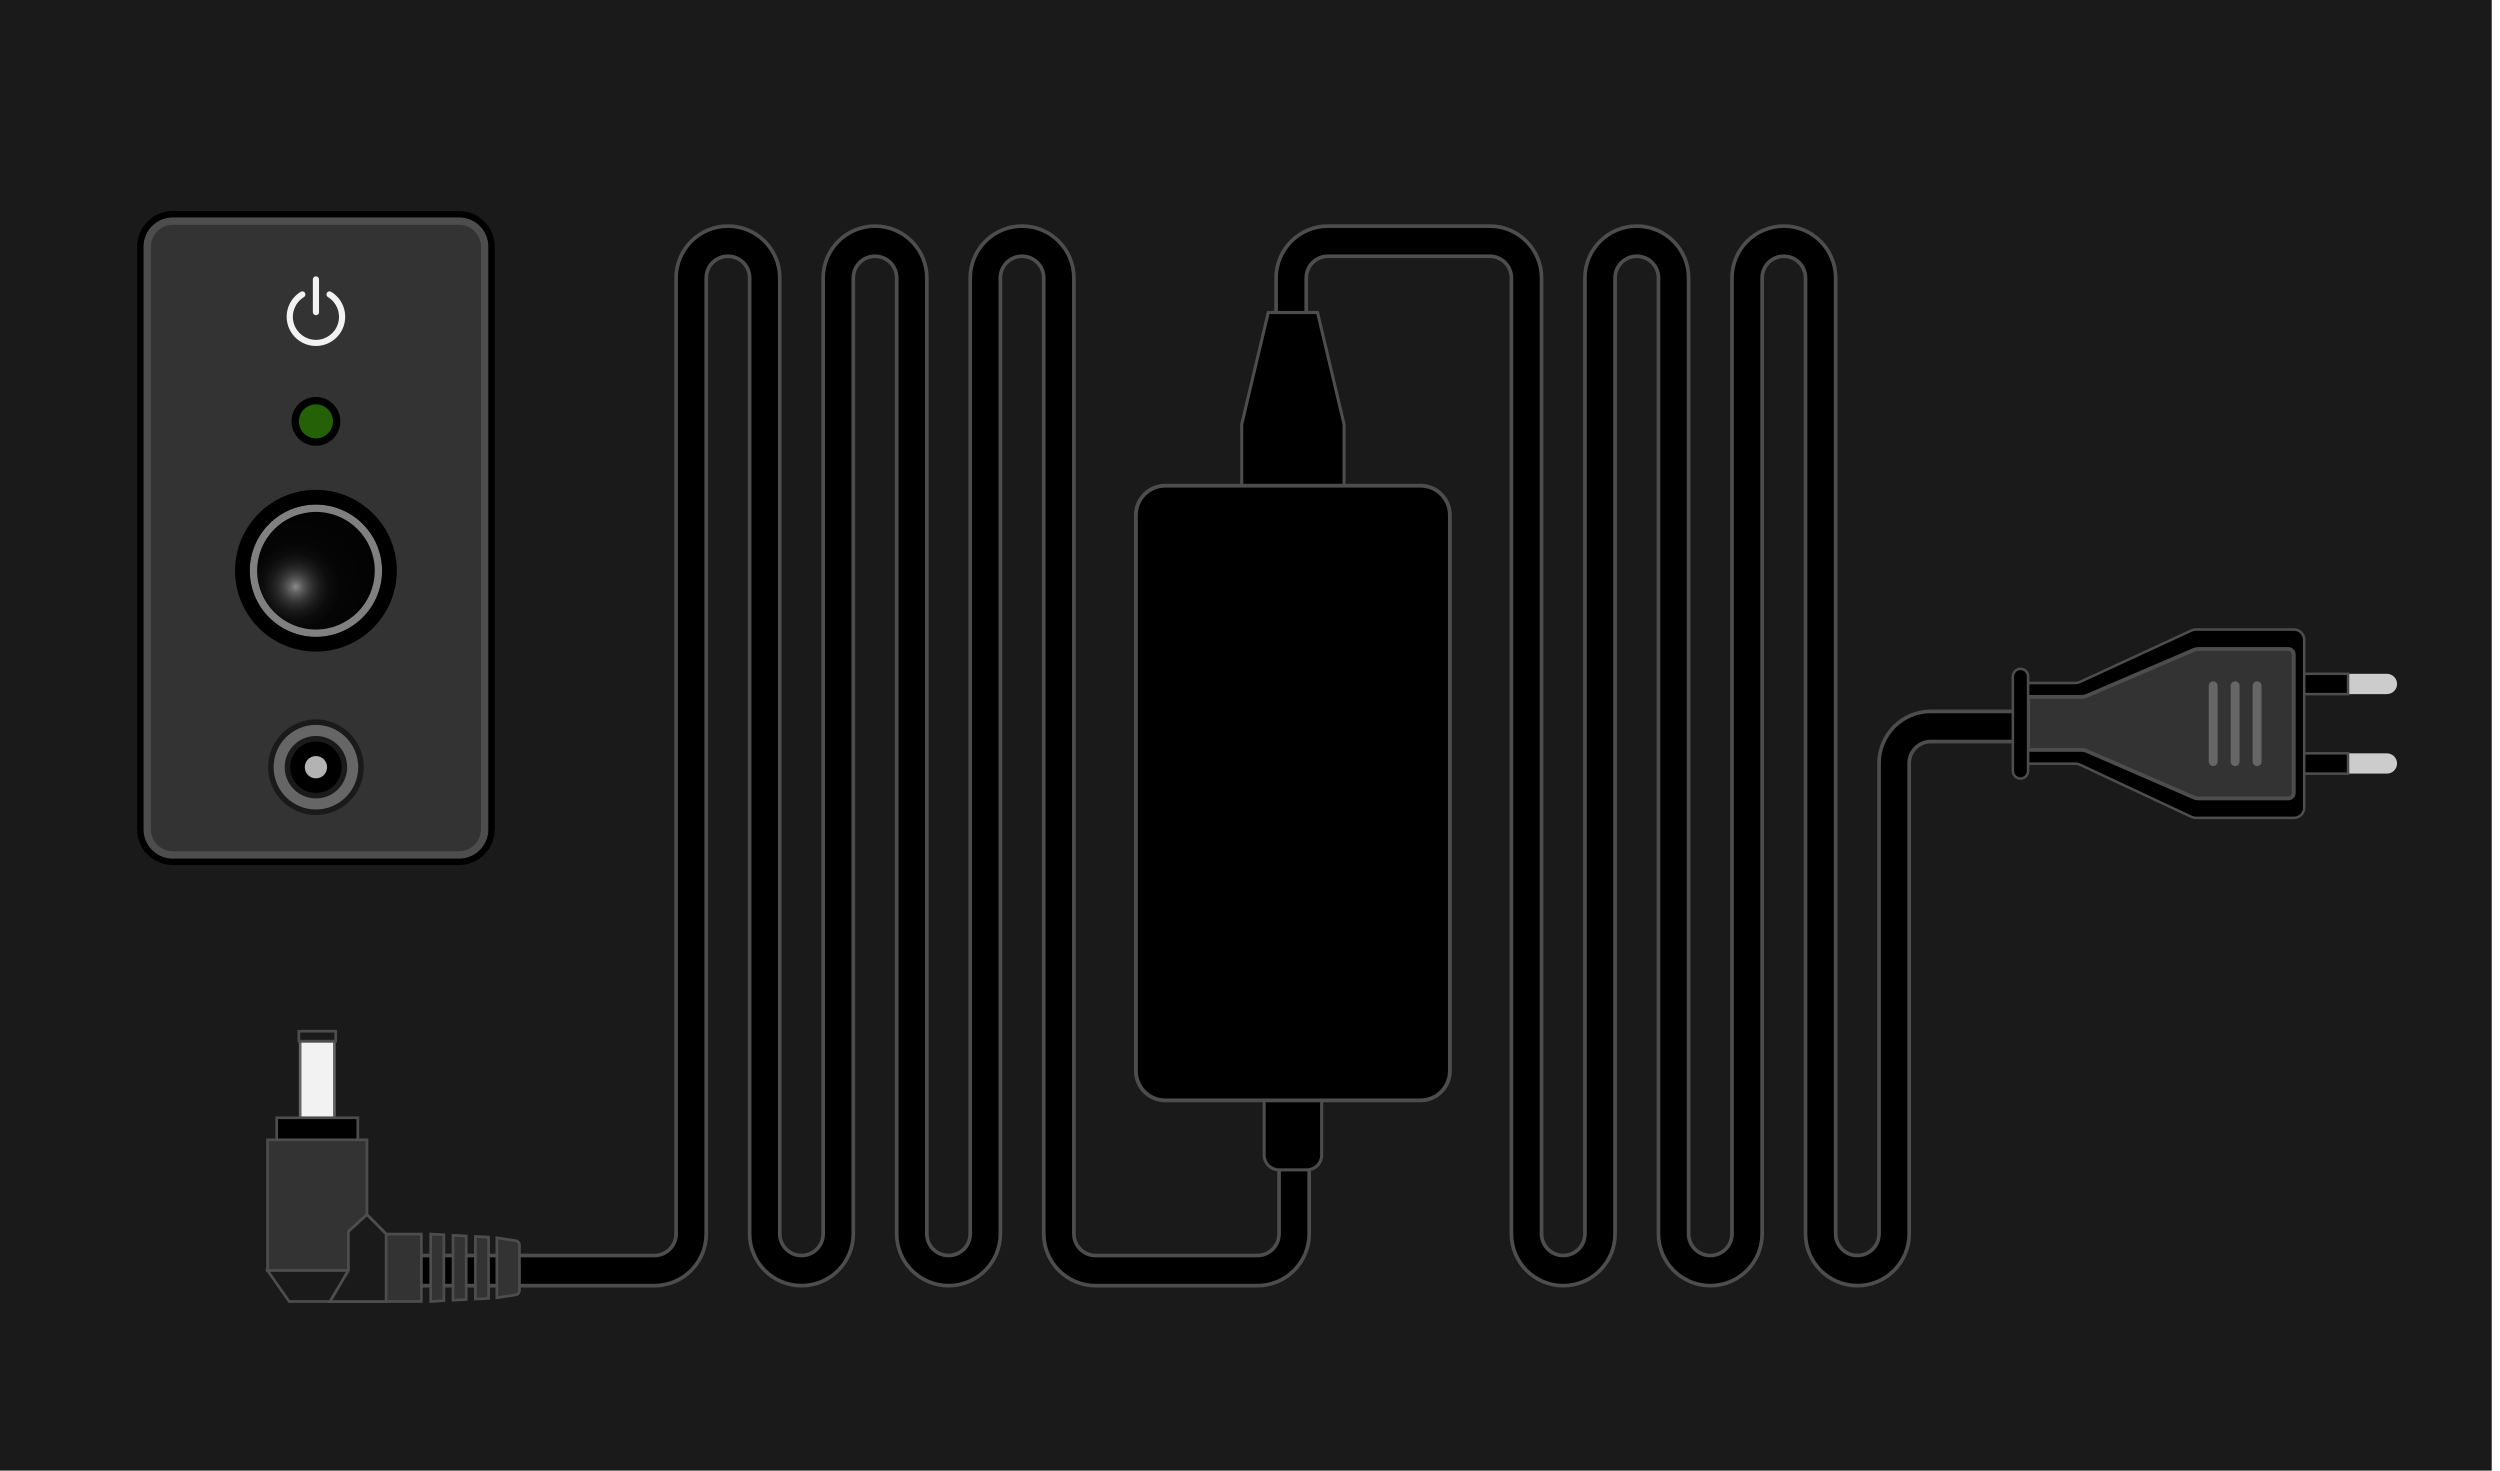
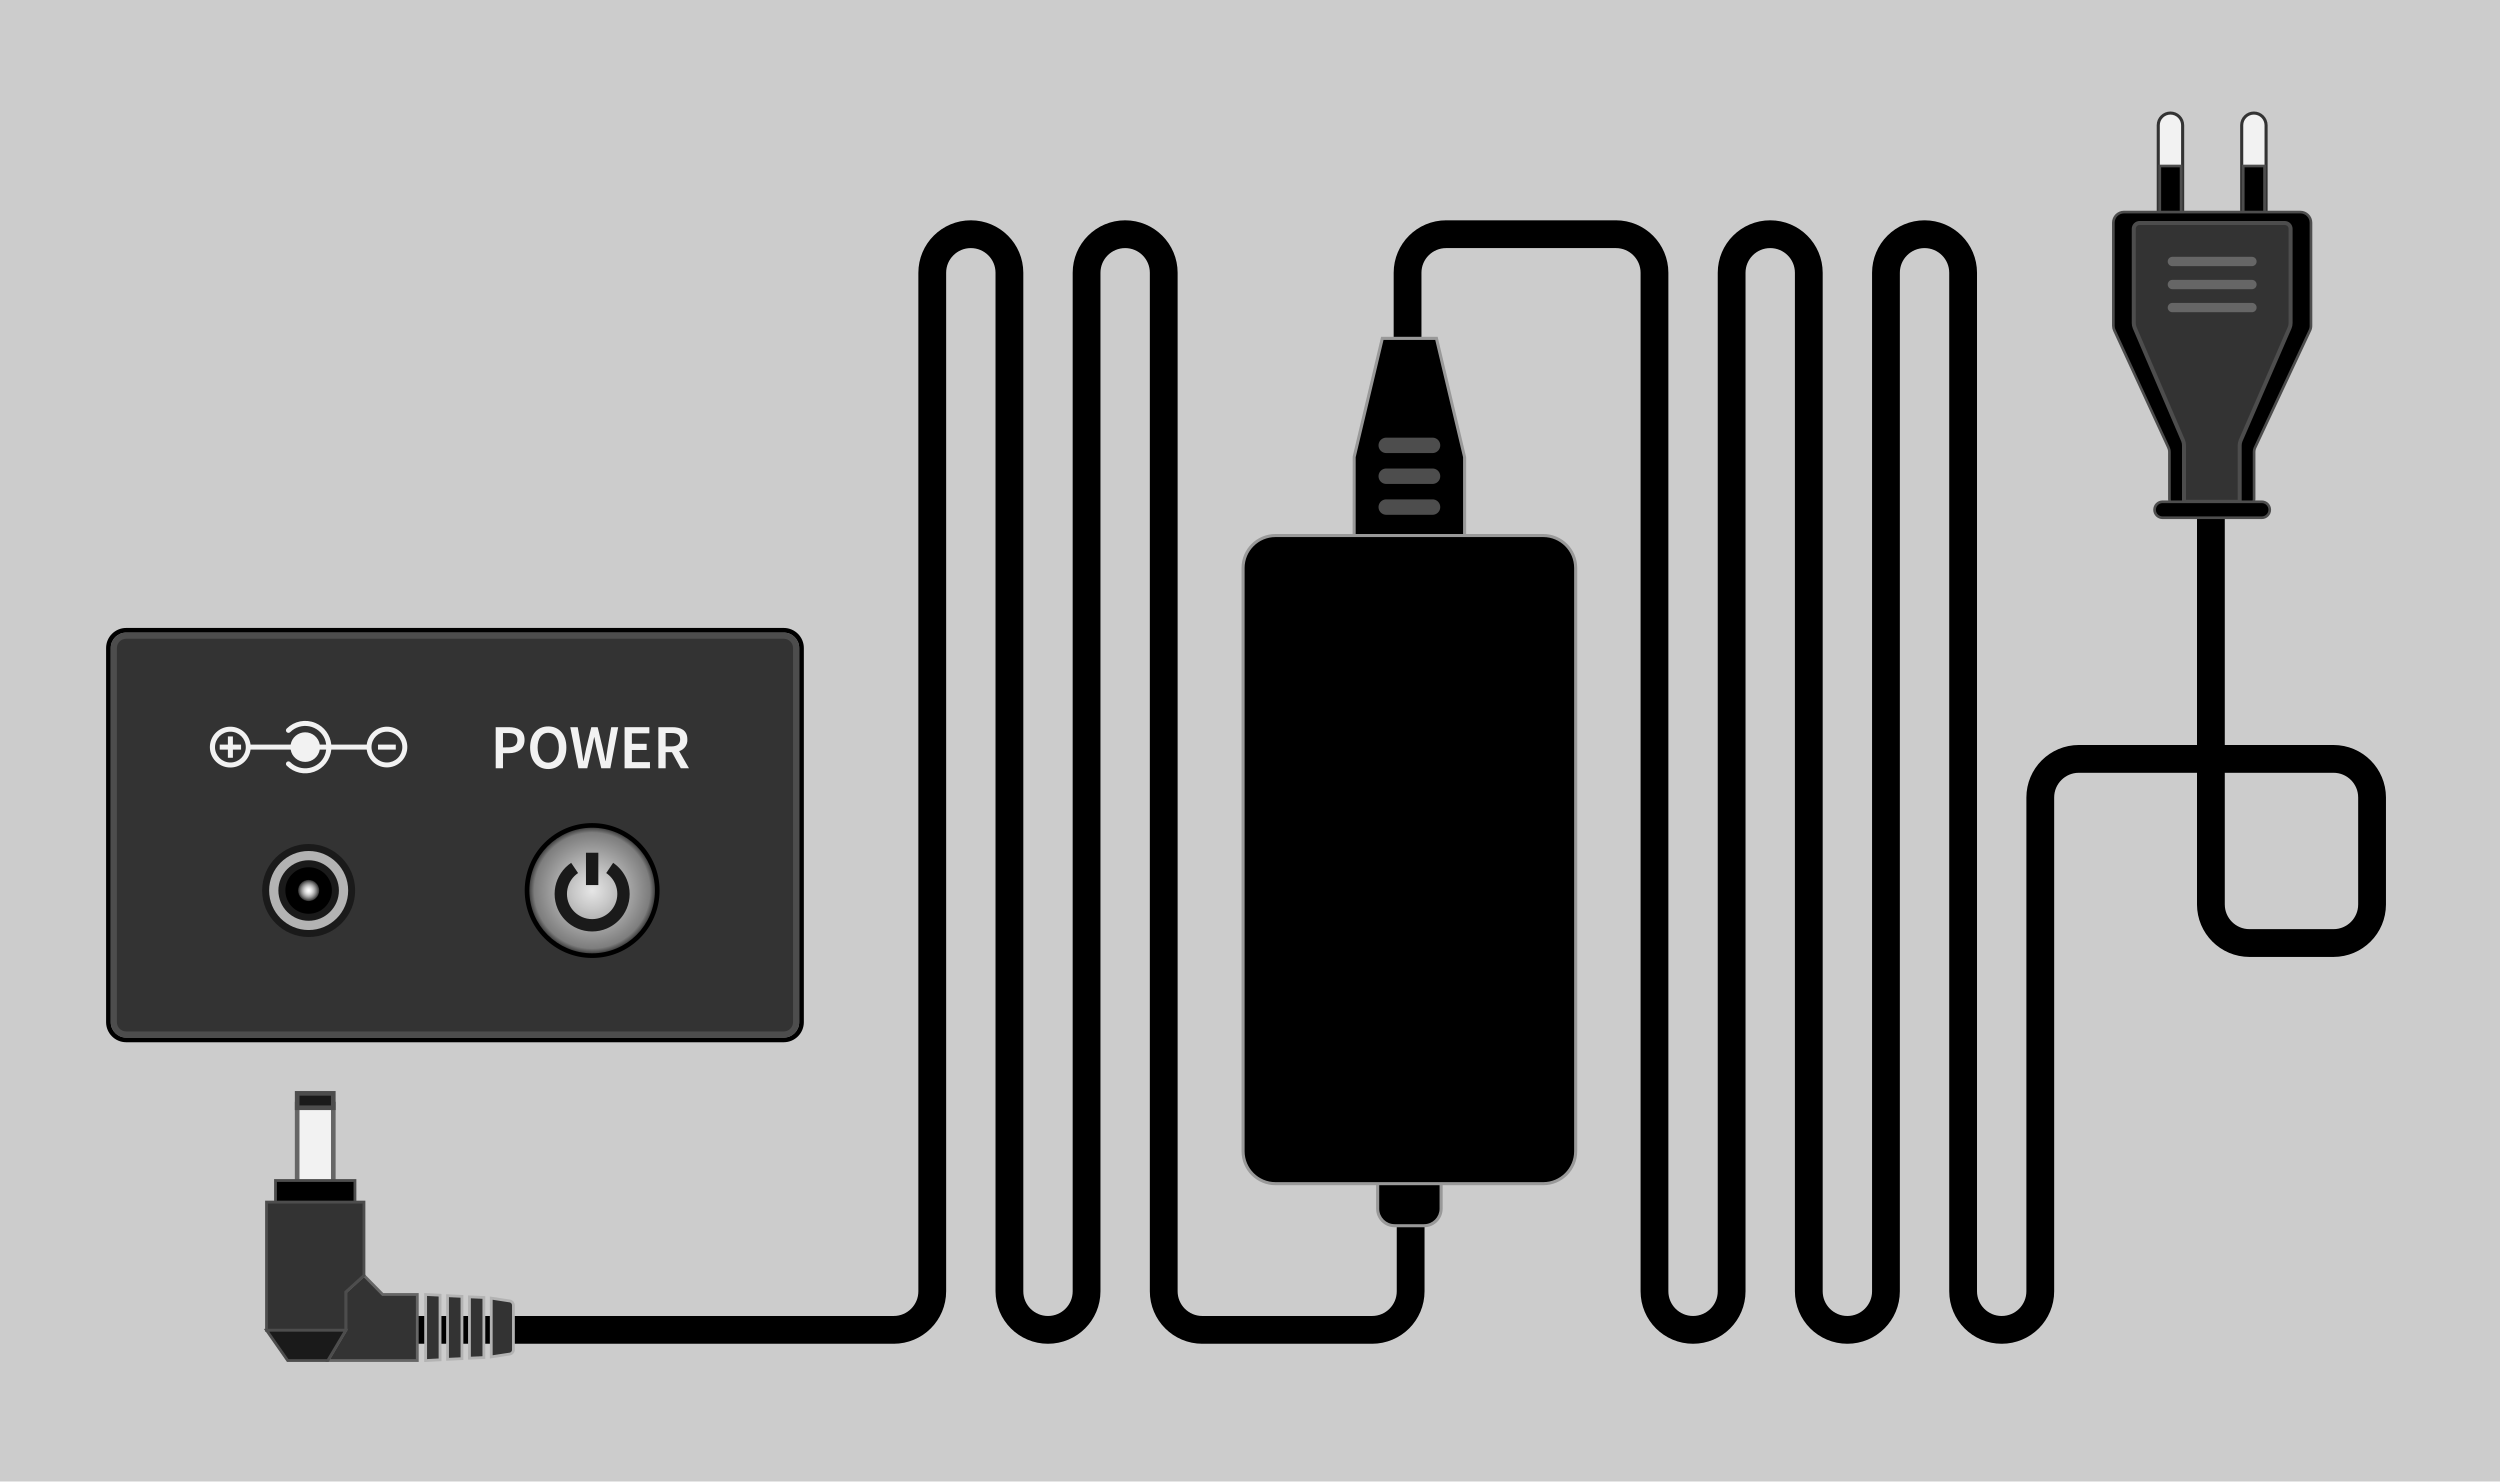
- <svg xmlns="http://www.w3.org/2000/svg" viewBox="0 0 170 100">
+ <svg xmlns="http://www.w3.org/2000/svg" viewBox="0 0 162 96">
  <defs>
-     <radialGradient id="a" cx="20.107" cy="39.902" r="4.765" gradientTransform="translate(0 0.00119)" gradientUnits="userSpaceOnUse">
-       <stop offset="0" stop-color="#8c8c8c" />
-       <stop offset="0.023" stop-color="#7f7f7f" />
-       <stop offset="0.092" stop-color="#5e5e5e" />
-       <stop offset="0.169" stop-color="#424242" />
-       <stop offset="0.255" stop-color="#2b2b2b" />
-       <stop offset="0.354" stop-color="#191919" />
-       <stop offset="0.472" stop-color="#0c0c0c" />
-       <stop offset="0.631" stop-color="#050505" />
-       <stop offset="1" stop-color="#030303" />
+     <radialGradient id="a" cx="20" cy="57.705" r="0.686" gradientUnits="userSpaceOnUse">
+       <stop offset="0" stop-color="#fff" />
+       <stop offset="0.109" stop-color="#f9f9f9" />
+       <stop offset="0.249" stop-color="#e9e9e9" />
+       <stop offset="0.407" stop-color="#cfcfcf" />
+       <stop offset="0.577" stop-color="#aaa" />
+       <stop offset="0.757" stop-color="#7a7a7a" />
+       <stop offset="0.943" stop-color="#414141" />
+       <stop offset="1" stop-color="#2e2e2e" />
+     </radialGradient>
+     <radialGradient id="b" cx="38.371" cy="57.705" r="4.22" gradientUnits="userSpaceOnUse">
+       <stop offset="0" stop-color="#e6e6e6" />
+       <stop offset="0.284" stop-color="#c8c8c8" />
+       <stop offset="0.889" stop-color="#7d7d7d" />
+       <stop offset="1" stop-color="#262626" />
    </radialGradient>
  </defs>
-   <rect x="-0.563" width="170" height="100" fill="#1a1a1a" />
-   <rect x="10.006" y="15.031" width="22.955" height="43.109" rx="1.744" ry="1.744" fill="#333" />
-   <path d="M31.217,15.287a1.49,1.49,0,0,1,1.489,1.489V56.396a1.49,1.49,0,0,1-1.489,1.489H11.75A1.49,1.49,0,0,1,10.261,56.396V16.776A1.49,1.49,0,0,1,11.75,15.287H31.217m0-.511H11.75a2,2,0,0,0-2,2V56.396a2,2,0,0,0,2,2H31.217a2,2,0,0,0,2-2V16.776a2,2,0,0,0-2-2Z" fill="#4d4d4d" />
-   <path d="M31.217,14.776a2,2,0,0,1,2,2V56.396a2,2,0,0,1-2,2H11.75a2,2,0,0,1-2-2V16.776a2,2,0,0,1,2-2H31.217m0-.426H11.75a2.429,2.429,0,0,0-2.426,2.426V56.396a2.429,2.429,0,0,0,2.426,2.426H31.217a2.429,2.429,0,0,0,2.426-2.426V16.776a2.429,2.429,0,0,0-2.426-2.426Z" />
-   <circle cx="21.483" cy="52.17" r="2.5" />
-   <circle cx="21.483" cy="52.17" r="2.5" fill="none" stroke="#1a1a1a" stroke-miterlimit="10" stroke-width="1.506" />
-   <circle cx="21.483" cy="52.17" r="2.5" fill="none" stroke="#666" stroke-miterlimit="10" stroke-width="0.753" />
-   <circle cx="21.483" cy="38.809" r="4.25" fill="url(#a)" />
-   <path d="M21.483,34.809a4,4,0,1,1-4,4,4.004,4.004,0,0,1,4-4m0-.5a4.5,4.5,0,1,0,4.5,4.5,4.5,4.5,0,0,0-4.5-4.5Z" fill="gray" />
-   <path d="M21.483,34.309a4.5,4.5,0,1,1-4.5,4.5,4.5,4.5,0,0,1,4.5-4.5m0-1a5.5,5.5,0,1,0,5.5,5.5,5.506,5.506,0,0,0-5.5-5.5Z" />
-   <circle cx="21.483" cy="28.654" r="1.41" fill="#256107" />
-   <path d="M21.483,27.493a1.16,1.16,0,1,1-1.16,1.16,1.161,1.161,0,0,1,1.16-1.16m0-.5a1.66,1.66,0,1,0,1.66,1.66,1.66,1.66,0,0,0-1.66-1.66Z" />
-   <circle cx="21.483" cy="52.17" r="0.759" fill="#b3b3b3" />
-   <path d="M21.483,21.434A.21.21,0,0,1,21.273,21.224V19a.21.21,0,1,1,.421,0V21.224A.21.21,0,0,1,21.483,21.434Z" fill="#f2f2f2" />
-   <path d="M21.483,23.526a1.986,1.986,0,0,1-1.035-3.683.21.21,0,1,1,.22.359,1.569,1.569,0,1,0,1.631,0,.21.21,0,0,1,.22-.359,1.986,1.986,0,0,1-1.035,3.683Z" fill="#f2f2f2" />
-   <path d="M28,86.4H44.5A2.5,2.5,0,0,0,47,83.9v-65a2.5,2.5,0,0,1,2.5-2.5h0A2.5,2.5,0,0,1,52,18.9v65a2.5,2.5,0,0,0,2.5,2.5h0A2.5,2.5,0,0,0,57,83.9v-65a2.5,2.5,0,0,1,2.5-2.5h0A2.5,2.5,0,0,1,62,18.9v65a2.5,2.5,0,0,0,2.5,2.5h0A2.5,2.5,0,0,0,67,83.9v-65a2.5,2.5,0,0,1,2.5-2.5h0A2.5,2.5,0,0,1,72,18.9v65a2.5,2.5,0,0,0,2.5,2.5h11A2.5,2.5,0,0,0,88,83.9V76.4" fill="none" stroke="#4d4d4d" stroke-miterlimit="10" stroke-width="2.3" />
-   <path d="M28,86.4H44.5A2.5,2.5,0,0,0,47,83.9v-65a2.5,2.5,0,0,1,2.5-2.5h0A2.5,2.5,0,0,1,52,18.9v65a2.5,2.5,0,0,0,2.5,2.5h0A2.5,2.5,0,0,0,57,83.9v-65a2.5,2.5,0,0,1,2.5-2.5h0A2.5,2.5,0,0,1,62,18.9v65a2.5,2.5,0,0,0,2.5,2.5h0A2.5,2.5,0,0,0,67,83.9v-65a2.5,2.5,0,0,1,2.5-2.5h0A2.5,2.5,0,0,1,72,18.9v65a2.5,2.5,0,0,0,2.5,2.5h11A2.5,2.5,0,0,0,88,83.9V76.4" fill="none" stroke="#000" stroke-miterlimit="10" stroke-width="1.8" />
-   <path d="M141.8,49.4H131.3a2.5,2.5,0,0,0-2.5,2.5V83.9a2.5,2.5,0,0,1-2.5,2.5h0a2.5,2.5,0,0,1-2.5-2.5v-65a2.5,2.5,0,0,0-2.5-2.5h0a2.5,2.5,0,0,0-2.5,2.5v65a2.5,2.5,0,0,1-2.5,2.5h0a2.5,2.5,0,0,1-2.5-2.5v-65a2.5,2.5,0,0,0-2.5-2.5h0a2.5,2.5,0,0,0-2.5,2.5v65a2.5,2.5,0,0,1-2.5,2.5h0a2.5,2.5,0,0,1-2.5-2.5v-65a2.5,2.5,0,0,0-2.5-2.5h-11a2.5,2.5,0,0,0-2.5,2.5v7.5" fill="none" stroke="#4d4d4d" stroke-miterlimit="10" stroke-width="2.3" />
-   <path d="M141.8,49.4H131.3a2.5,2.5,0,0,0-2.5,2.5V83.9a2.5,2.5,0,0,1-2.5,2.5h0a2.5,2.5,0,0,1-2.5-2.5v-65a2.5,2.5,0,0,0-2.5-2.5h0a2.5,2.5,0,0,0-2.5,2.5v65a2.5,2.5,0,0,1-2.5,2.5h0a2.5,2.5,0,0,1-2.5-2.5v-65a2.5,2.5,0,0,0-2.5-2.5h0a2.5,2.5,0,0,0-2.5,2.5v65a2.5,2.5,0,0,1-2.5,2.5h0a2.5,2.5,0,0,1-2.5-2.5v-65a2.5,2.5,0,0,0-2.5-2.5h-11a2.5,2.5,0,0,0-2.5,2.5v7.5" fill="none" stroke="#000" stroke-miterlimit="10" stroke-width="1.8" />
-   <rect x="85.961" y="68.101" width="3.912" height="11.449" rx="1" ry="1" transform="translate(175.8342 147.6509) rotate(-180)" stroke="#4d4d4d" stroke-miterlimit="10" stroke-width="0.209" />
-   <polygon points="86.242 21.25 89.592 21.25 91.397 28.852 91.397 33.563 84.437 33.563 84.437 28.852 86.242 21.25" stroke="#4d4d4d" stroke-miterlimit="10" stroke-width="0.209" />
-   <rect x="77.241" y="33.027" width="21.353" height="41.799" rx="2" ry="2" transform="translate(175.8342 107.8528) rotate(-180)" stroke="#4d4d4d" stroke-miterlimit="10" stroke-width="0.261" />
-   <path d="M162.31,47.199H152.163v-1.38H162.31a.69.69,0,0,1,.69.69h0A.69.69,0,0,1,162.31,47.199Z" fill="#ccc" />
-   <path d="M162.31,52.606H152.163v-1.38H162.31a.69.69,0,0,1,.69.69h0A.69.69,0,0,1,162.31,52.606Z" fill="#ccc" />
-   <rect x="152.163" y="45.819" width="7.505" height="1.38" stroke="#4d4d4d" stroke-miterlimit="10" stroke-width="0.173" />
-   <rect x="152.163" y="51.226" width="7.505" height="1.38" stroke="#4d4d4d" stroke-miterlimit="10" stroke-width="0.173" />
-   <path d="M137.393,51.239V47.132a.69.69,0,0,1,.69-.69h3.054a.69.69,0,0,0,.315-.076l7.543-3.481a.69.69,0,0,1,.315-.076h6.685a.69.69,0,0,1,.69.69V54.925a.69.69,0,0,1-.69.69h-6.683a.69.69,0,0,1-.318-.078l-7.54-3.53a.69.69,0,0,0-.318-.078H138.083A.69.69,0,0,1,137.393,51.239Z" stroke="#4d4d4d" stroke-miterlimit="10" stroke-width="0.173" />
-   <path d="M137.911,47.387h3.66a.792.792,0,0,0,.305-.06l7.313-3.136a.792.792,0,0,1,.305-.06h6.109a.379.379,0,0,1,.373.384V53.91a.379.379,0,0,1-.373.384H149.496a.791.791,0,0,1-.309-.062l-7.311-3.175a.791.791,0,0,0-.309-.062H137.911Z" fill="#333" stroke="#4d4d4d" stroke-miterlimit="10" stroke-width="0.259" />
-   <line x1="150.496" y1="46.634" x2="150.496" y2="51.79" fill="none" stroke="#666" stroke-linecap="round" stroke-miterlimit="10" stroke-width="0.604" />
-   <line x1="151.989" y1="46.634" x2="151.989" y2="51.79" fill="none" stroke="#666" stroke-linecap="round" stroke-miterlimit="10" stroke-width="0.604" />
-   <line x1="153.482" y1="46.634" x2="153.482" y2="51.79" fill="none" stroke="#666" stroke-linecap="round" stroke-miterlimit="10" stroke-width="0.604" />
-   <rect x="136.875" y="45.48" width="1.035" height="7.464" rx="0.517" ry="0.517" stroke="#4d4d4d" stroke-miterlimit="10" stroke-width="0.173" />
-   <rect x="20.411" y="70.797" width="2.326" height="5.413" fill="#f2f2f2" />
-   <path d="M22.646,70.888v5.231H20.502v-5.231h2.144m.182-.182H20.32v5.595h2.507V70.706Z" fill="#666" />
-   <rect x="20.32" y="70.123" width="2.507" height="0.675" fill="#1a1a1a" stroke="#4d4d4d" stroke-miterlimit="10" stroke-width="0.182" />
-   <rect x="18.817" y="76.008" width="5.513" height="2.996" stroke="#4d4d4d" stroke-miterlimit="10" stroke-width="0.182" />
-   <polygon points="28.654 83.915 26.254 83.915 24.954 82.594 23.692 83.742 23.692 86.398 22.444 88.5 28.654 88.5 28.654 85.161 28.654 83.915" fill="#333" stroke="#4d4d4d" stroke-miterlimit="10" stroke-width="0.182" />
-   <polygon points="23.692 86.398 23.692 83.742 24.954 82.594 24.954 77.506 21.574 77.506 18.193 77.506 18.193 86.398 23.692 86.398" fill="#333" stroke="#4d4d4d" stroke-miterlimit="10" stroke-width="0.182" />
-   <polygon points="31.703 84.047 31.703 88.368 30.806 88.414 30.806 84.001 31.703 84.047" fill="#333" stroke="#4d4d4d" stroke-miterlimit="10" stroke-width="0.182" />
-   <polygon points="30.183 83.965 30.183 88.45 29.286 88.5 29.286 83.915 30.183 83.965" fill="#333" stroke="#4d4d4d" stroke-miterlimit="10" stroke-width="0.182" />
-   <polygon points="33.223 84.123 33.223 88.293 32.326 88.335 32.326 84.081 33.223 84.123" fill="#333" stroke="#4d4d4d" stroke-miterlimit="10" stroke-width="0.182" />
-   <path d="M35.325,84.674v3.068a.307.307,0,0,1-.291.313l-1.249.192V84.169l1.249.192A.307.307,0,0,1,35.325,84.674Z" fill="#333" stroke="#4d4d4d" stroke-miterlimit="10" stroke-width="0.182" />
-   <polygon points="18.193 86.398 19.664 88.5 22.444 88.5 23.692 86.398 18.193 86.398" fill="#1a1a1a" stroke="#4d4d4d" stroke-miterlimit="10" stroke-width="0.182" />
-   <polygon points="24.954 82.594 23.692 83.742 23.692 86.398 22.444 88.5 26.254 88.5 26.254 83.915 24.954 82.594" fill="#1a1a1a" stroke="#4d4d4d" stroke-miterlimit="10" stroke-width="0.182" />
+   <rect width="162" height="96" fill="#ccc" />
+   <rect x="7.375" y="41.191" width="44.213" height="25.846" rx="0.8" ry="0.8" fill="#333" />
+   <path d="M50.789,41.391a.601.601,0,0,1,.6.6v24.246a.601.601,0,0,1-.6.6H8.175a.601.601,0,0,1-.6-.6v-24.246a.601.601,0,0,1,.6-.6H50.789m0-.4H8.175a1,1,0,0,0-1,1v24.246a1,1,0,0,0,1,1H50.789a1,1,0,0,0,1-1v-24.246a1,1,0,0,0-1-1Z" fill="#4d4d4d" />
+   <path d="M50.789,40.991a1,1,0,0,1,1,1v24.246a1,1,0,0,1-1,1H8.175a1,1,0,0,1-1-1v-24.246a1,1,0,0,1,1-1H50.789m0-.3H8.175a1.301,1.301,0,0,0-1.3,1.3v24.246a1.301,1.301,0,0,0,1.3,1.3H50.789a1.301,1.301,0,0,0,1.3-1.3v-24.246a1.301,1.301,0,0,0-1.3-1.3Z" />
+   <circle cx="20" cy="57.705" r="2.261" />
+   <circle cx="20" cy="57.705" r="2.261" fill="none" stroke="#1a1a1a" stroke-miterlimit="10" stroke-width="1.506" />
+   <circle cx="20" cy="57.705" r="2.261" fill="none" stroke="#b3b3b3" stroke-miterlimit="10" stroke-width="0.6" />
+   <circle cx="20" cy="57.705" r="0.686" fill="url(#a)" />
+   <path d="M22.51,86.176H57.91a2.5,2.5,0,0,0,2.5-2.5v-66a2.5,2.5,0,0,1,2.5-2.5h0a2.5,2.5,0,0,1,2.5,2.5v66a2.5,2.5,0,0,0,2.5,2.5h0a2.5,2.5,0,0,0,2.5-2.5v-66a2.5,2.5,0,0,1,2.5-2.5h0a2.5,2.5,0,0,1,2.5,2.5v66a2.5,2.5,0,0,0,2.5,2.5h11a2.5,2.5,0,0,0,2.5-2.5v-5.5" fill="none" stroke="#4d4d4d" stroke-miterlimit="10" stroke-width="1.7" />
+   <path d="M22.51,86.176H57.91a2.5,2.5,0,0,0,2.5-2.5v-66a2.5,2.5,0,0,1,2.5-2.5h0a2.5,2.5,0,0,1,2.5,2.5v66a2.5,2.5,0,0,0,2.5,2.5h0a2.5,2.5,0,0,0,2.5-2.5v-66a2.5,2.5,0,0,1,2.5-2.5h0a2.5,2.5,0,0,1,2.5,2.5v66a2.5,2.5,0,0,0,2.5,2.5h11a2.5,2.5,0,0,0,2.5-2.5v-5.5" fill="none" stroke="#000" stroke-miterlimit="10" stroke-width="1.8" />
+   <path d="M91.21,27.176v-9.5a2.5,2.5,0,0,1,2.5-2.5h11a2.5,2.5,0,0,1,2.5,2.5v66a2.5,2.5,0,0,0,2.5,2.5h0a2.5,2.5,0,0,0,2.5-2.5v-66a2.5,2.5,0,0,1,2.5-2.5h0a2.5,2.5,0,0,1,2.5,2.5v66a2.5,2.5,0,0,0,2.5,2.5h0a2.5,2.5,0,0,0,2.5-2.5v-66a2.5,2.5,0,0,1,2.5-2.5h0a2.5,2.5,0,0,1,2.5,2.5v66a2.5,2.5,0,0,0,2.5,2.5h0a2.5,2.5,0,0,0,2.5-2.5V51.676a2.5,2.5,0,0,1,2.5-2.5h16.5a2.5,2.5,0,0,1,2.5,2.5v6.933a2.5,2.5,0,0,1-2.5,2.5h-5.444a2.5,2.5,0,0,1-2.5-2.5V33.033" fill="none" stroke="#4d4d4d" stroke-miterlimit="10" stroke-width="1.7" />
+   <path d="M91.21,27.176v-9.5a2.5,2.5,0,0,1,2.5-2.5h11a2.5,2.5,0,0,1,2.5,2.5v66a2.5,2.5,0,0,0,2.5,2.5h0a2.5,2.5,0,0,0,2.5-2.5v-66a2.5,2.5,0,0,1,2.5-2.5h0a2.5,2.5,0,0,1,2.5,2.5v66a2.5,2.5,0,0,0,2.5,2.5h0a2.5,2.5,0,0,0,2.5-2.5v-66a2.5,2.5,0,0,1,2.5-2.5h0a2.5,2.5,0,0,1,2.5,2.5v66a2.5,2.5,0,0,0,2.5,2.5h0a2.5,2.5,0,0,0,2.5-2.5V51.676a2.5,2.5,0,0,1,2.5-2.5h16.5a2.5,2.5,0,0,1,2.5,2.5v6.933a2.5,2.5,0,0,1-2.5,2.5h-5.444a2.5,2.5,0,0,1-2.5-2.5V33.033" fill="none" stroke="#000" stroke-miterlimit="10" stroke-width="1.8" />
+   <path d="M90.371,67.777H92.284a1.1,1.1,0,0,1,1.1,1.1v9.449a1.1,1.1,0,0,1-1.1,1.1h-1.913a1.1,1.1,0,0,1-1.1-1.1V68.877A1.1,1.1,0,0,1,90.371,67.777Z" />
+   <path d="M92.284,67.877a1,1,0,0,1,1,1V78.326a1,1,0,0,1-1,1H90.372a1,1,0,0,1-1-1v-9.449a1,1,0,0,1,1-1h1.912m0-.2H90.372a1.201,1.201,0,0,0-1.2,1.2V78.326a1.201,1.201,0,0,0,1.2,1.2h1.912a1.201,1.201,0,0,0,1.2-1.2v-9.449a1.201,1.201,0,0,0-1.2-1.2Z" fill="#999" />
+   <polygon points="87.748 35.438 87.748 29.628 89.574 21.926 93.081 21.926 94.905 29.604 94.908 35.438 87.748 35.438" />
+   <path d="M93.002,22.026l1.805,7.602V35.339H87.848V29.628L89.653,22.026h3.35m.158-.2h-3.666l-.036.154-1.805,7.602L87.648,35.339v.2h7.359V29.628l-1.81-7.648-.036-.154Z" fill="#999" />
+   <path d="M82.651,34.703h17.353a2.1,2.1,0,0,1,2.1,2.1V74.602a2.1,2.1,0,0,1-2.1,2.1H82.651a2.1,2.1,0,0,1-2.1-2.1V36.802A2.1,2.1,0,0,1,82.651,34.703Z" />
+   <path d="M100.004,34.803a2,2,0,0,1,2,2V74.602a2,2,0,0,1-2,2H82.651a2,2,0,0,1-2-2V36.803a2,2,0,0,1,2-2H100.004m0-.2H82.651a2.203,2.203,0,0,0-2.2,2.2V74.602a2.203,2.203,0,0,0,2.2,2.2H100.004a2.203,2.203,0,0,0,2.2-2.2V36.803a2.203,2.203,0,0,0-2.2-2.2Z" fill="#999" />
+   <path d="M139.854,18.362V8.116a.79.79,0,0,1,1.581,0V18.362Z" fill="#f2f2f2" />
+   <path d="M140.645,7.426a.69.69,0,0,1,.69.69V18.263h-1.38V8.116a.69.69,0,0,1,.69-.69m0-.2a.891.891,0,0,0-.89.89V18.463h1.78V8.116a.891.891,0,0,0-.89-.89Z" fill="#333" />
+   <path d="M145.262,18.362V8.116a.79.79,0,0,1,1.58,0V18.362Z" fill="#f2f2f2" />
+   <path d="M146.052,7.426a.69.69,0,0,1,.69.69V18.263h-1.38V8.116a.69.69,0,0,1,.69-.69m0-.2a.891.891,0,0,0-.89.89V18.463H146.942V8.116a.891.891,0,0,0-.89-.89Z" fill="#333" />
+   <rect x="136.892" y="13.82" width="7.505" height="1.38" transform="translate(126.1344 155.1549) rotate(-90)" stroke="#4d4d4d" stroke-miterlimit="10" stroke-width="0.173" />
+   <rect x="142.299" y="13.82" width="7.505" height="1.38" transform="translate(131.5418 160.5622) rotate(-90)" stroke="#4d4d4d" stroke-miterlimit="10" stroke-width="0.173" />
+   <path d="M145.376,33.033H141.268a.69.69,0,0,1-.69-.69V29.289a.69.69,0,0,0-.076-.315l-3.481-7.543a.69.69,0,0,1-.076-.315V14.432a.69.69,0,0,1,.69-.69h11.426a.69.69,0,0,1,.69.69V21.115a.69.69,0,0,1-.078.318l-3.53,7.54a.69.69,0,0,0-.078.318V32.343A.69.69,0,0,1,145.376,33.033Z" stroke="#4d4d4d" stroke-miterlimit="10" stroke-width="0.173" />
+   <path d="M141.523,32.515V28.856a.792.792,0,0,0-.06-.305L138.327,21.237a.792.792,0,0,1-.06-.305V14.823a.379.379,0,0,1,.384-.373h9.396a.379.379,0,0,1,.384.373V20.93a.791.791,0,0,1-.062.309l-3.175,7.311a.791.791,0,0,0-.062.309v3.658Z" fill="#333" stroke="#4d4d4d" stroke-miterlimit="10" stroke-width="0.259" />
+   <line x1="140.77" y1="19.93" x2="145.926" y2="19.93" fill="none" stroke="#666" stroke-linecap="round" stroke-miterlimit="10" stroke-width="0.604" />
+   <line x1="140.77" y1="18.437" x2="145.926" y2="18.437" fill="none" stroke="#666" stroke-linecap="round" stroke-miterlimit="10" stroke-width="0.604" />
+   <line x1="140.77" y1="16.944" x2="145.926" y2="16.944" fill="none" stroke="#666" stroke-linecap="round" stroke-miterlimit="10" stroke-width="0.604" />
+   <rect x="142.831" y="29.301" width="1.035" height="7.464" rx="0.517" ry="0.517" transform="translate(110.3152 176.3812) rotate(-90)" stroke="#4d4d4d" stroke-miterlimit="10" stroke-width="0.173" />
+   <rect x="19.256" y="71.545" width="2.342" height="5.225" fill="#f2f2f2" stroke="#666" stroke-miterlimit="10" stroke-width="0.3" />
+   <rect x="19.256" y="70.849" width="2.342" height="0.934" fill="#1a1a1a" stroke="#4d4d4d" stroke-miterlimit="10" stroke-width="0.3" />
+   <rect x="17.852" y="76.497" width="5.149" height="2.798" stroke="#4d4d4d" stroke-miterlimit="10" stroke-width="0.182" />
+   <polygon points="27.04 83.882 24.798 83.882 23.584 82.648 22.405 83.72 22.405 86.201 21.239 88.164 27.04 88.164 27.04 85.045 27.04 83.882" fill="#333" stroke="#666" stroke-miterlimit="10" stroke-width="0.182" />
+   <polygon points="22.405 86.201 22.405 83.72 23.584 82.648 23.584 77.896 20.427 77.896 17.27 77.896 17.27 86.201 22.405 86.201" fill="#333" stroke="#4d4d4d" stroke-miterlimit="10" stroke-width="0.182" />
+   <polygon points="29.935 84.005 29.935 88.041 29.001 88.084 29.001 83.962 29.935 84.005" fill="#333" stroke="#b3b3b3" stroke-miterlimit="10" stroke-width="0.182" />
+   <polygon points="28.515 83.929 28.515 88.117 27.581 88.164 27.581 83.882 28.515 83.929" fill="#333" stroke="#b3b3b3" stroke-miterlimit="10" stroke-width="0.182" />
+   <polygon points="31.355 84.076 31.355 87.97 30.421 88.01 30.421 84.036 31.355 84.076" fill="#333" stroke="#b3b3b3" stroke-miterlimit="10" stroke-width="0.182" />
+   <path d="M33.27,84.59v2.865a.286.286,0,0,1-.271.292l-1.166.179V84.119l1.166.179A.286.286,0,0,1,33.27,84.59Z" fill="#333" stroke="#b3b3b3" stroke-miterlimit="10" stroke-width="0.182" />
+   <polygon points="17.27 86.201 18.643 88.164 21.239 88.164 22.405 86.201 17.27 86.201" fill="#1a1a1a" stroke="#4d4d4d" stroke-miterlimit="10" stroke-width="0.182" />
+   <path d="M32.121,47.121H32.96c.591,0,1.031.203,1.031.822,0,.591-.44.864-1.014.864h-.383v.978h-.472Zm.819,1.308c.395,0,.586-.159.586-.485,0-.334-.208-.443-.603-.443h-.33v.929Z" fill="#f2f2f2" />
+   <path d="M34.351,48.44c0-.859.48-1.368,1.173-1.368.697,0,1.177.509,1.177,1.368,0,.864-.48,1.394-1.177,1.394C34.832,49.834,34.351,49.305,34.351,48.44Zm1.862,0c0-.595-.269-.957-.688-.957-.42,0-.688.362-.688.957,0,.6.269.982.688.982C35.944,49.423,36.213,49.04,36.213,48.44Z" fill="#f2f2f2" />
+   <path d="M36.952,47.121h.485l.232,1.344c.044.285.089.57.13.852h.016c.057-.281.114-.57.175-.852l.326-1.344H38.728l.326,1.344c.061.277.118.566.179.852h.016c.041-.285.085-.57.126-.852l.232-1.344h.452l-.509,2.664h-.587l-.33-1.401c-.045-.208-.085-.411-.118-.615H38.5c-.037.204-.078.407-.123.615l-.322,1.401h-.574Z" fill="#f2f2f2" />
+   <path d="M40.473,47.121h1.605v.398H40.945v.681h.958v.399h-.958v.786h1.173v.399h-1.645Z" fill="#f2f2f2" />
+   <path d="M42.662,47.121h.9c.554,0,.978.195.978.79a.746.746,0,0,1-.53.762l.636,1.112h-.53l-.574-1.043h-.408v1.043h-.472Zm.851,1.246c.363,0,.562-.154.562-.456,0-.306-.2-.411-.562-.411h-.379v.867Z" fill="#f2f2f2" />
+   <path d="M38.371,61.925a4.22,4.22,0,1,1,4.22-4.22A4.225,4.225,0,0,1,38.371,61.925Z" fill="url(#b)" />
+   <path d="M38.371,53.636a4.07,4.07,0,1,1-4.07,4.07,4.07,4.07,0,0,1,4.07-4.07m0-.3a4.37,4.37,0,1,0,4.37,4.37,4.375,4.375,0,0,0-4.37-4.37Z" />
+   <path d="M39.507,56.243a2.038,2.038,0,0,1,.736.894,2.017,2.017,0,0,1,.118.381,2.052,2.052,0,0,1,0,.819,2.02,2.02,0,0,1-.306.727,2.038,2.038,0,0,1-.894.736,2.016,2.016,0,0,1-.381.118,2.052,2.052,0,0,1-.819,0,2.021,2.021,0,0,1-.727-.306,2.038,2.038,0,0,1-.736-.894,2.017,2.017,0,0,1-.118-.381,2.052,2.052,0,0,1,0-.819,2.021,2.021,0,0,1,.306-.727,2.043,2.043,0,0,1,.549-.549" fill="none" stroke="#1a1a1a" stroke-miterlimit="10" stroke-width="0.8" />
+   <line x1="38.371" y1="57.352" x2="38.371" y2="55.257" fill="none" stroke="#1a1a1a" stroke-miterlimit="10" stroke-width="0.8" />
+   <path d="M25.071,47.089a1.321,1.321,0,0,0-1.307,1.161H21.468a1.699,1.699,0,0,0-1.029-1.402,1.696,1.696,0,0,0-1.862.364.162.162,0,1,0,.23.23,1.374,1.374,0,0,1,2.236.436,1.356,1.356,0,0,1,.092.372h-.414a.957.957,0,0,0-1.887,0H16.236a1.323,1.323,0,1,0,0,.325h2.598a.957.957,0,0,0,1.887,0H21.135a1.356,1.356,0,0,1-.092.372,1.373,1.373,0,0,1-2.236.437.162.162,0,0,0-.23.23,1.697,1.697,0,0,0,2.891-1.038h2.296A1.32,1.32,0,1,0,25.071,47.089ZM14.93,49.41a.998.998,0,1,1,.998-.998A.998.998,0,0,1,14.93,49.41Zm10.142,0a.998.998,0,1,1,.998-.998A.998.998,0,0,1,25.071,49.41Z" fill="#f2f2f2" />
+   <rect x="24.495" y="48.25" width="1.152" height="0.325" fill="#f2f2f2" />
+   <polygon points="15.092 47.721 14.767 47.721 14.767 48.25 14.239 48.25 14.239 48.575 14.767 48.575 14.767 49.103 15.092 49.103 15.092 48.575 15.621 48.575 15.621 48.25 15.092 48.25 15.092 47.721" fill="#f2f2f2" />
+   <line x1="89.828" y1="32.859" x2="92.828" y2="32.859" fill="none" stroke="#4d4d4d" stroke-linecap="round" stroke-miterlimit="10" />
+   <line x1="89.828" y1="30.859" x2="92.828" y2="30.859" fill="none" stroke="#4d4d4d" stroke-linecap="round" stroke-miterlimit="10" />
+   <line x1="89.828" y1="28.859" x2="92.828" y2="28.859" fill="none" stroke="#4d4d4d" stroke-linecap="round" stroke-miterlimit="10" />
</svg>
